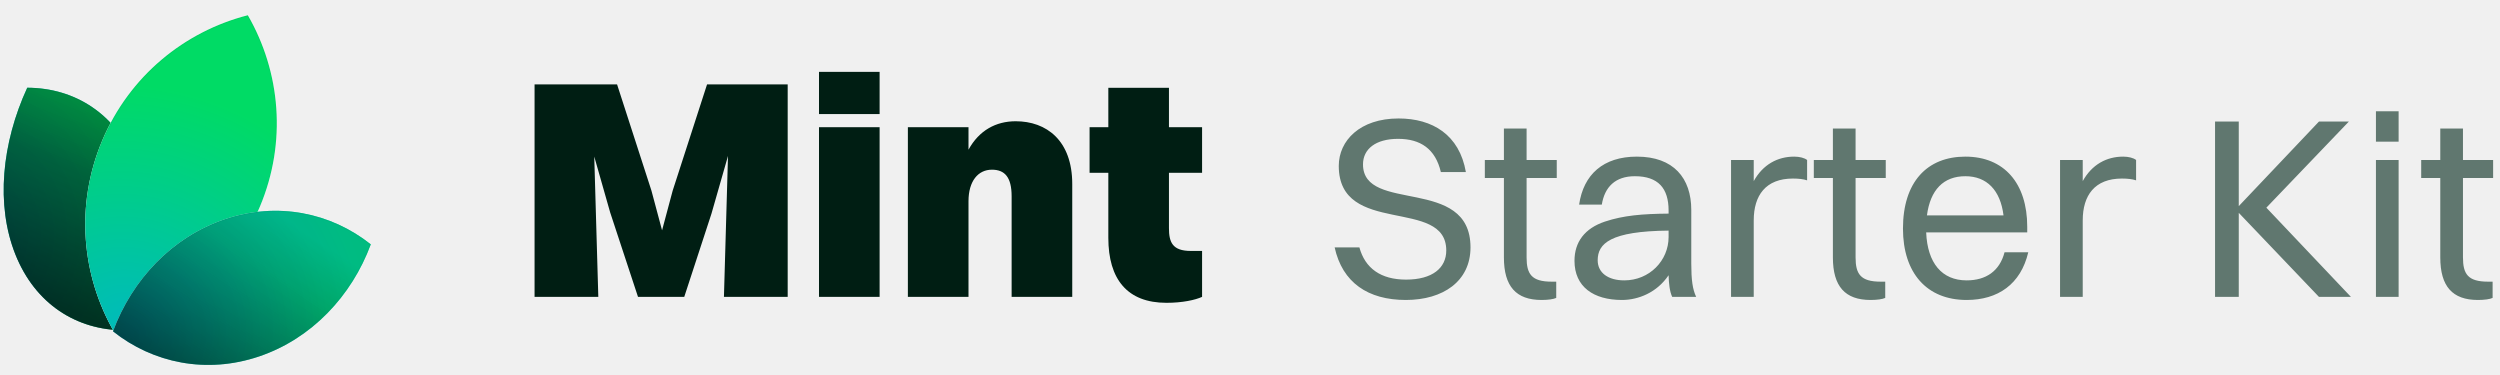
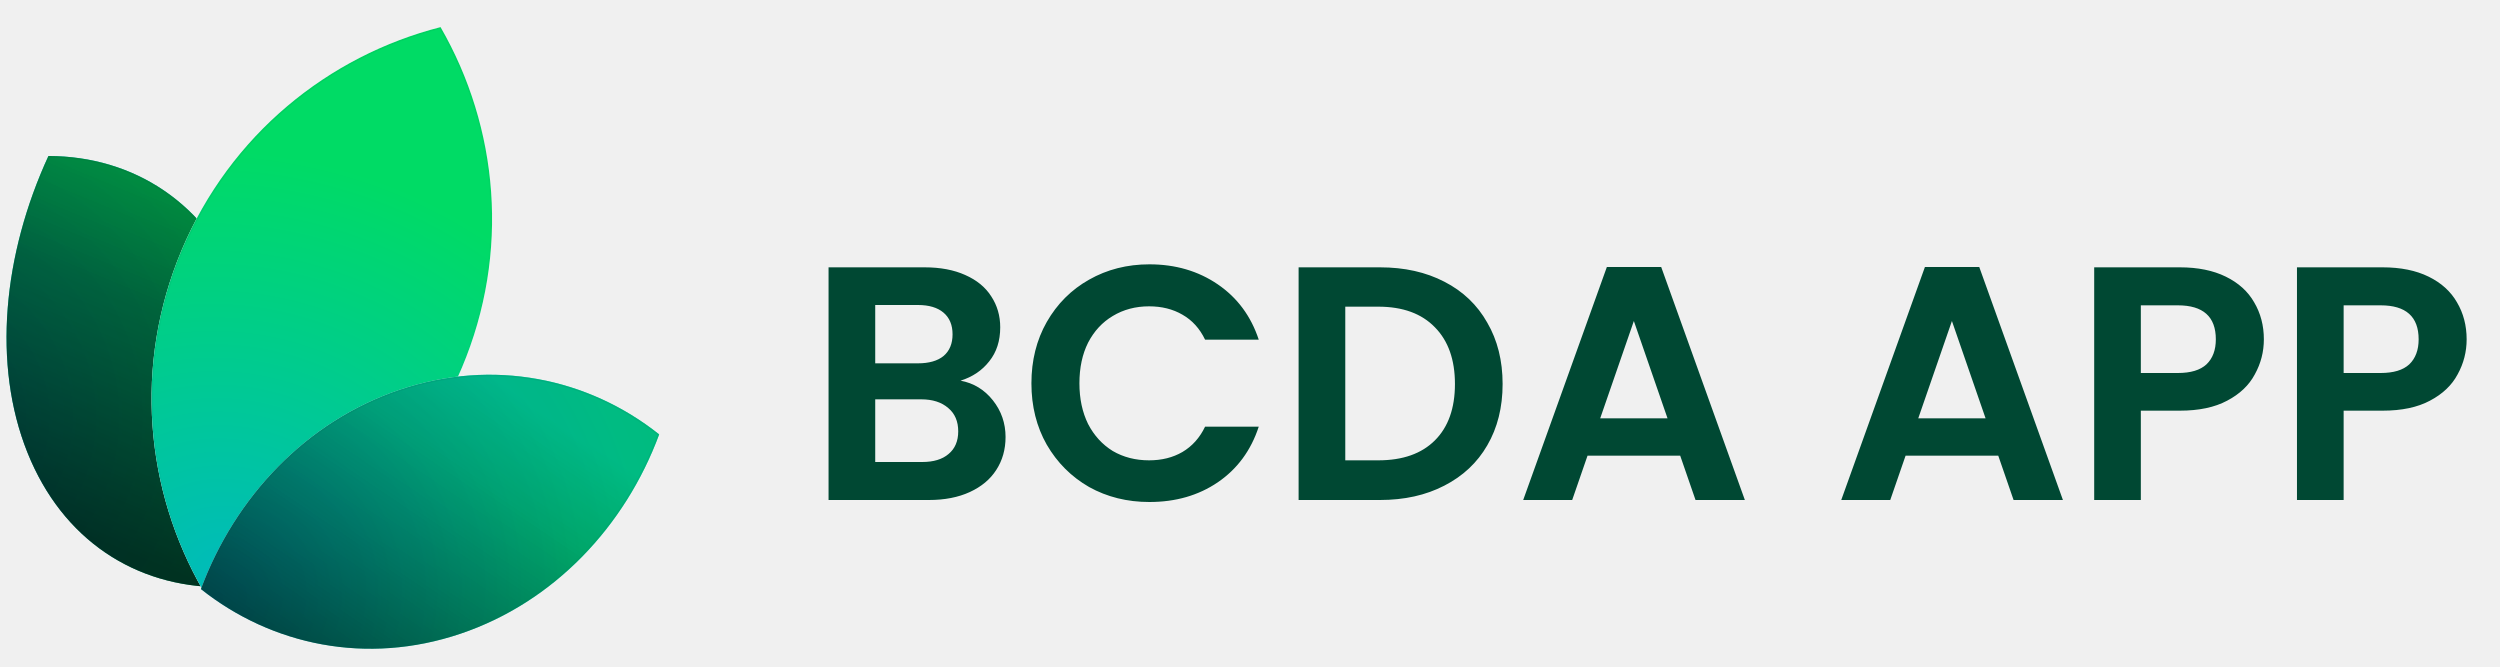
- <svg xmlns="http://www.w3.org/2000/svg" width="160" height="24" viewBox="0 0 160 24" fill="none">
-   <path d="M7.953 21.139C4.896 21.13 2.255 19.458 0.987 16.29C-0.28 13.121 0.109 9.163 1.744 5.615C4.801 5.624 7.442 7.296 8.71 10.465C9.977 13.633 9.588 17.591 7.953 21.139Z" fill="white" />
-   <path d="M7.953 21.139C4.896 21.13 2.255 19.458 0.987 16.29C-0.28 13.121 0.109 9.163 1.744 5.615C4.801 5.624 7.442 7.296 8.71 10.465C9.977 13.633 9.588 17.591 7.953 21.139Z" fill="url(#paint0_radial_115_86)" />
-   <path d="M7.953 21.139C4.896 21.13 2.255 19.458 0.987 16.29C-0.28 13.121 0.109 9.163 1.744 5.615C4.801 5.624 7.442 7.296 8.71 10.465C9.977 13.633 9.588 17.591 7.953 21.139Z" fill="black" fill-opacity="0.5" style="mix-blend-mode:hard-light" />
-   <path d="M7.953 21.139C4.896 21.13 2.255 19.458 0.987 16.29C-0.28 13.121 0.109 9.163 1.744 5.615C4.801 5.624 7.442 7.296 8.71 10.465C9.977 13.633 9.588 17.591 7.953 21.139Z" fill="url(#paint1_linear_115_86)" fill-opacity="0.5" style="mix-blend-mode:hard-light" />
-   <path d="M7.935 21.111C4.897 21.096 2.274 19.431 1.013 16.279C-0.248 13.124 0.136 9.182 1.762 5.643C4.8 5.659 7.423 7.324 8.684 10.476C9.945 13.63 9.561 17.572 7.935 21.111Z" stroke="url(#paint2_linear_115_86)" stroke-opacity="0.05" stroke-width="0.056" />
-   <path d="M7.31 21.257C11.354 20.221 14.884 17.375 16.628 13.236C18.373 9.097 17.945 4.587 15.86 0.976C11.816 2.012 8.287 4.858 6.542 8.998C4.797 13.137 5.225 17.646 7.31 21.257Z" fill="white" />
-   <path d="M7.31 21.257C11.354 20.221 14.884 17.375 16.628 13.236C18.373 9.097 17.945 4.587 15.86 0.976C11.816 2.012 8.287 4.858 6.542 8.998C4.797 13.137 5.225 17.646 7.31 21.257Z" fill="url(#paint3_radial_115_86)" />
-   <path d="M16.602 13.225C14.864 17.349 11.351 20.187 7.324 21.225C5.253 17.624 4.829 13.132 6.568 9.009C8.306 4.885 11.819 2.047 15.846 1.009C17.918 4.61 18.341 9.101 16.602 13.225Z" stroke="url(#paint4_linear_115_86)" stroke-opacity="0.05" stroke-width="0.056" />
+ <svg xmlns="http://www.w3.org/2000/svg" width="90" height="24" viewBox="0 0 90 24" fill="none">
+   <path d="M7.953 21.139C4.896 21.13 2.255 19.458 0.987 16.289C-0.28 13.121 0.109 9.163 1.744 5.615C4.801 5.624 7.442 7.296 8.71 10.465C9.977 13.633 9.588 17.591 7.953 21.139Z" fill="white" />
+   <path d="M7.953 21.139C4.896 21.13 2.255 19.458 0.987 16.289C-0.28 13.121 0.109 9.163 1.744 5.615C4.801 5.624 7.442 7.296 8.71 10.465C9.977 13.633 9.588 17.591 7.953 21.139Z" fill="url(#paint0_radial_15_37)" />
+   <g style="mix-blend-mode:hard-light">
+     <path d="M7.953 21.139C4.896 21.13 2.255 19.458 0.987 16.289C-0.28 13.121 0.109 9.163 1.744 5.615C4.801 5.624 7.442 7.296 8.71 10.465C9.977 13.633 9.588 17.591 7.953 21.139Z" fill="black" fill-opacity="0.5" />
+   </g>
+   <path style="mix-blend-mode:hard-light" d="M7.953 21.139C4.896 21.13 2.255 19.458 0.987 16.289C-0.28 13.121 0.109 9.163 1.744 5.615C4.801 5.624 7.442 7.296 8.71 10.465C9.977 13.633 9.588 17.591 7.953 21.139Z" fill="url(#paint1_linear_15_37)" fill-opacity="0.5" />
+   <path d="M7.935 21.111C4.897 21.096 2.274 19.431 1.013 16.279C-0.248 13.124 0.136 9.182 1.762 5.643C4.8 5.659 7.423 7.324 8.684 10.476C9.945 13.63 9.561 17.572 7.935 21.111Z" stroke="url(#paint2_linear_15_37)" stroke-opacity="0.05" stroke-width="0.056" />
+   <path d="M7.31 21.257C11.354 20.221 14.884 17.375 16.628 13.236C18.373 9.097 17.945 4.588 15.86 0.976C11.816 2.012 8.287 4.858 6.542 8.998C4.797 13.137 5.225 17.646 7.31 21.257Z" fill="white" />
+   <path d="M7.31 21.257C11.354 20.221 14.884 17.375 16.628 13.236C18.373 9.097 17.945 4.588 15.86 0.976C11.816 2.012 8.287 4.858 6.542 8.998C4.797 13.137 5.225 17.646 7.31 21.257Z" fill="url(#paint3_radial_15_37)" />
+   <path d="M16.602 13.225C14.864 17.349 11.351 20.187 7.324 21.225C5.253 17.624 4.829 13.132 6.568 9.009C8.306 4.885 11.819 2.047 15.846 1.009C17.918 4.61 18.341 9.101 16.602 13.225Z" stroke="url(#paint4_linear_15_37)" stroke-opacity="0.05" stroke-width="0.056" />
  <path d="M7.234 21.207C9.789 23.237 13.21 23.951 16.577 22.814C19.944 21.677 22.506 18.945 23.73 15.638C21.175 13.608 17.754 12.894 14.387 14.031C11.02 15.168 8.458 17.901 7.234 21.207Z" fill="white" />
-   <path d="M7.234 21.207C9.789 23.237 13.21 23.951 16.577 22.814C19.944 21.677 22.506 18.945 23.73 15.638C21.175 13.608 17.754 12.894 14.387 14.031C11.02 15.168 8.458 17.901 7.234 21.207Z" fill="url(#paint5_radial_115_86)" />
-   <path d="M7.234 21.207C9.789 23.237 13.21 23.951 16.577 22.814C19.944 21.677 22.506 18.945 23.73 15.638C21.175 13.608 17.754 12.894 14.387 14.031C11.02 15.168 8.458 17.901 7.234 21.207Z" fill="black" fill-opacity="0.2" style="mix-blend-mode:hard-light" />
-   <path d="M7.234 21.207C9.789 23.237 13.21 23.951 16.577 22.814C19.944 21.677 22.506 18.945 23.73 15.638C21.175 13.608 17.754 12.894 14.387 14.031C11.02 15.168 8.458 17.901 7.234 21.207Z" fill="url(#paint6_linear_115_86)" fill-opacity="0.5" style="mix-blend-mode:hard-light" />
-   <path d="M16.568 22.787C13.218 23.918 9.814 23.212 7.267 21.198C8.492 17.907 11.044 15.189 14.396 14.058C17.747 12.927 21.15 13.633 23.697 15.648C22.472 18.938 19.92 21.656 16.568 22.787Z" stroke="url(#paint7_linear_115_86)" stroke-opacity="0.05" stroke-width="0.056" />
-   <path d="M34.212 19V5.4H39.492L41.692 12.2L42.372 14.74L43.052 12.2L45.252 5.4H50.412V19H46.332L46.592 9.98L45.532 13.68L43.792 19H40.832L39.052 13.6L38.032 10.02L38.292 19H34.212ZM52.416 7.3V4.6H56.295V7.3H52.416ZM52.416 19V8.14H56.295V19H52.416ZM58.104 19V8.14H61.984V9.58C62.664 8.34 63.744 7.76 65.004 7.76C66.964 7.76 68.624 8.98 68.624 11.78V19H64.744V12.56C64.744 11.34 64.304 10.86 63.484 10.86C62.604 10.86 61.984 11.58 61.984 12.88V19H58.104ZM70.933 15.22V11.06H69.733V8.14H70.933V5.62H74.813V8.14H76.933V11.06H74.813V14.6C74.813 15.5 75.033 16.06 76.213 16.06H76.933V19C76.493 19.2 75.673 19.38 74.653 19.38C72.153 19.38 70.933 17.88 70.933 15.22Z" fill="#001E13" />
-   <path d="M87.232 10.519C87.232 13.687 94.112 11.229 94.112 15.832C94.112 17.994 92.364 19.198 89.971 19.198C87.562 19.198 85.912 18.093 85.417 15.832H87.001C87.364 17.169 88.371 17.895 89.987 17.895C91.671 17.895 92.561 17.152 92.561 16.03C92.561 12.598 85.681 15.155 85.681 10.618C85.681 9.001 87.034 7.582 89.509 7.582C91.671 7.582 93.403 8.621 93.816 11.014H92.215C91.868 9.529 90.912 8.886 89.476 8.886C88.057 8.886 87.232 9.529 87.232 10.519ZM96.25 16.476V11.393H95.029V10.239H96.25V8.226H97.702V10.239H99.632V11.393H97.702V16.476C97.702 17.532 98.015 18.026 99.302 18.026H99.599V19.066C99.434 19.148 99.071 19.198 98.659 19.198C97.025 19.198 96.25 18.323 96.25 16.476ZM102.516 13.093H101.064C101.345 11.162 102.615 10.024 104.76 10.024C107.103 10.024 108.242 11.393 108.242 13.44V16.888C108.242 17.895 108.324 18.521 108.555 19H107.021C106.856 18.654 106.806 18.142 106.79 17.614C106.047 18.72 104.859 19.198 103.803 19.198C101.988 19.198 100.767 18.357 100.767 16.69C100.767 15.486 101.427 14.611 102.714 14.182C103.902 13.786 105.107 13.687 106.79 13.671V13.473C106.79 12.053 106.13 11.278 104.628 11.278C103.374 11.278 102.698 11.971 102.516 13.093ZM102.252 16.657C102.252 17.465 102.929 17.944 103.952 17.944C105.569 17.944 106.79 16.674 106.79 15.172V14.759C103.061 14.793 102.252 15.585 102.252 16.657ZM110.787 19V10.239H112.239V11.591C112.833 10.519 113.774 10.024 114.83 10.024C115.176 10.024 115.49 10.107 115.655 10.239V11.542C115.407 11.46 115.094 11.427 114.747 11.427C112.998 11.427 112.239 12.515 112.239 14.1V19H110.787ZM117.305 16.476V11.393H116.084V10.239H117.305V8.226H118.757V10.239H120.688V11.393H118.757V16.476C118.757 17.532 119.071 18.026 120.358 18.026H120.655V19.066C120.49 19.148 120.127 19.198 119.714 19.198C118.081 19.198 117.305 18.323 117.305 16.476ZM129.809 16.145C129.33 18.192 127.862 19.198 125.865 19.198C123.324 19.198 121.79 17.482 121.79 14.627C121.79 11.658 123.324 10.024 125.783 10.024C128.258 10.024 129.743 11.723 129.743 14.512V14.875H123.275C123.357 16.838 124.281 17.944 125.865 17.944C127.103 17.944 127.977 17.35 128.291 16.145H129.809ZM125.783 11.278C124.38 11.278 123.539 12.152 123.324 13.786H128.225C128.027 12.169 127.152 11.278 125.783 11.278ZM131.843 19V10.239H133.295V11.591C133.889 10.519 134.829 10.024 135.885 10.024C136.232 10.024 136.545 10.107 136.71 10.239V11.542C136.463 11.46 136.149 11.427 135.803 11.427C134.054 11.427 133.295 12.515 133.295 14.1V19H131.843ZM141.763 19V7.78H143.281V13.192L148.413 7.78H150.327L145.047 13.291L150.459 19H148.413L143.281 13.621V19H141.763ZM152.06 9.067V7.12H153.512V9.067H152.06ZM152.06 19V10.239H153.512V19H152.06ZM156.178 16.476V11.393H154.957V10.239H156.178V8.226H157.63V10.239H159.56V11.393H157.63V16.476C157.63 17.532 157.943 18.026 159.23 18.026H159.527V19.066C159.362 19.148 158.999 19.198 158.587 19.198C156.953 19.198 156.178 18.323 156.178 16.476Z" fill="#002719" fill-opacity="0.6" />
+   <path d="M7.234 21.207C9.789 23.237 13.21 23.951 16.577 22.814C19.944 21.677 22.506 18.945 23.73 15.638C21.175 13.608 17.754 12.894 14.387 14.031C11.02 15.168 8.458 17.901 7.234 21.207Z" fill="url(#paint5_radial_15_37)" />
+   <g style="mix-blend-mode:hard-light">
+     <path d="M7.234 21.207C9.789 23.237 13.21 23.951 16.577 22.814C19.944 21.677 22.506 18.945 23.73 15.638C21.175 13.608 17.754 12.894 14.387 14.031C11.02 15.168 8.458 17.901 7.234 21.207Z" fill="black" fill-opacity="0.2" />
+   </g>
+   <path style="mix-blend-mode:hard-light" d="M7.234 21.207C9.789 23.237 13.21 23.951 16.577 22.814C19.944 21.677 22.506 18.945 23.73 15.638C21.175 13.608 17.754 12.894 14.387 14.031C11.02 15.168 8.458 17.901 7.234 21.207Z" fill="url(#paint6_linear_15_37)" fill-opacity="0.5" />
+   <path d="M16.568 22.787C13.218 23.918 9.814 23.212 7.267 21.197C8.492 17.907 11.044 15.189 14.396 14.058C17.747 12.927 21.15 13.633 23.697 15.648C22.472 18.938 19.92 21.656 16.568 22.787Z" stroke="url(#paint7_linear_15_37)" stroke-opacity="0.05" stroke-width="0.056" />
+   <path d="M34.58 13.704C35.052 13.792 35.44 14.028 35.744 14.412C36.048 14.796 36.2 15.236 36.2 15.732C36.2 16.18 36.088 16.576 35.864 16.92C35.648 17.256 35.332 17.52 34.916 17.712C34.5 17.904 34.008 18 33.44 18H29.828V9.624H33.284C33.852 9.624 34.34 9.716 34.748 9.9C35.164 10.084 35.476 10.34 35.684 10.668C35.9 10.996 36.008 11.368 36.008 11.784C36.008 12.272 35.876 12.68 35.612 13.008C35.356 13.336 35.012 13.568 34.58 13.704ZM31.508 13.08H33.044C33.444 13.08 33.752 12.992 33.968 12.816C34.184 12.632 34.292 12.372 34.292 12.036C34.292 11.7 34.184 11.44 33.968 11.256C33.752 11.072 33.444 10.98 33.044 10.98H31.508V13.08ZM33.2 16.632C33.608 16.632 33.924 16.536 34.148 16.344C34.38 16.152 34.496 15.88 34.496 15.528C34.496 15.168 34.376 14.888 34.136 14.688C33.896 14.48 33.572 14.376 33.164 14.376H31.508V16.632H33.2ZM37.131 13.8C37.131 12.976 37.315 12.24 37.683 11.592C38.059 10.936 38.567 10.428 39.207 10.068C39.855 9.7 40.579 9.516 41.379 9.516C42.315 9.516 43.135 9.756 43.839 10.236C44.543 10.716 45.035 11.38 45.315 12.228H43.383C43.191 11.828 42.919 11.528 42.567 11.328C42.223 11.128 41.823 11.028 41.367 11.028C40.879 11.028 40.443 11.144 40.059 11.376C39.683 11.6 39.387 11.92 39.171 12.336C38.963 12.752 38.859 13.24 38.859 13.8C38.859 14.352 38.963 14.84 39.171 15.264C39.387 15.68 39.683 16.004 40.059 16.236C40.443 16.46 40.879 16.572 41.367 16.572C41.823 16.572 42.223 16.472 42.567 16.272C42.919 16.064 43.191 15.76 43.383 15.36H45.315C45.035 16.216 44.543 16.884 43.839 17.364C43.143 17.836 42.323 18.072 41.379 18.072C40.579 18.072 39.855 17.892 39.207 17.532C38.567 17.164 38.059 16.656 37.683 16.008C37.315 15.36 37.131 14.624 37.131 13.8ZM49.678 9.624C50.558 9.624 51.33 9.796 51.994 10.14C52.666 10.484 53.182 10.976 53.542 11.616C53.91 12.248 54.094 12.984 54.094 13.824C54.094 14.664 53.91 15.4 53.542 16.032C53.182 16.656 52.666 17.14 51.994 17.484C51.33 17.828 50.558 18 49.678 18H46.75V9.624H49.678ZM49.618 16.572C50.498 16.572 51.178 16.332 51.658 15.852C52.138 15.372 52.378 14.696 52.378 13.824C52.378 12.952 52.138 12.272 51.658 11.784C51.178 11.288 50.498 11.04 49.618 11.04H48.43V16.572H49.618ZM60.487 16.404H57.151L56.599 18H54.835L57.847 9.612H59.803L62.815 18H61.039L60.487 16.404ZM60.031 15.06L58.819 11.556L57.607 15.06H60.031ZM71.937 16.404H68.601L68.049 18H66.285L69.297 9.612H71.253L74.265 18H72.489L71.937 16.404ZM71.481 15.06L70.269 11.556L69.057 15.06H71.481ZM81.499 12.216C81.499 12.664 81.391 13.084 81.174 13.476C80.966 13.868 80.635 14.184 80.178 14.424C79.731 14.664 79.162 14.784 78.475 14.784H77.07V18H75.391V9.624H78.475C79.123 9.624 79.674 9.736 80.13 9.96C80.587 10.184 80.927 10.492 81.15 10.884C81.382 11.276 81.499 11.72 81.499 12.216ZM78.403 13.428C78.867 13.428 79.21 13.324 79.434 13.116C79.659 12.9 79.77 12.6 79.77 12.216C79.77 11.4 79.314 10.992 78.403 10.992H77.07V13.428H78.403ZM88.799 12.216C88.799 12.664 88.691 13.084 88.475 13.476C88.267 13.868 87.935 14.184 87.479 14.424C87.031 14.664 86.463 14.784 85.775 14.784H84.371V18H82.691V9.624H85.775C86.423 9.624 86.975 9.736 87.431 9.96C87.887 10.184 88.227 10.492 88.451 10.884C88.683 11.276 88.799 11.72 88.799 12.216ZM85.703 13.428C86.167 13.428 86.511 13.324 86.735 13.116C86.959 12.9 87.071 12.6 87.071 12.216C87.071 11.4 86.615 10.992 85.703 10.992H84.371V13.428H85.703Z" fill="#004833" />
  <defs>
-     <radialGradient id="paint0_radial_115_86" cx="0" cy="0" r="1" gradientUnits="userSpaceOnUse" gradientTransform="translate(-3.00503 15.023) rotate(-10.029) scale(17.9572 17.784)">
+     <radialGradient id="paint0_radial_15_37" cx="0" cy="0" r="1" gradientUnits="userSpaceOnUse" gradientTransform="translate(-3.00504 15.023) rotate(-10.029) scale(17.9572 17.784)">
      <stop stop-color="#00B0BB" />
      <stop offset="1" stop-color="#00DB65" />
    </radialGradient>
-     <linearGradient id="paint1_linear_115_86" x1="7.39" y1="4.813" x2="1.63" y2="18.689" gradientUnits="userSpaceOnUse">
+     <linearGradient id="paint1_linear_15_37" x1="7.39" y1="4.813" x2="1.63" y2="18.689" gradientUnits="userSpaceOnUse">
      <stop stop-color="#18E299" />
      <stop offset="1" />
    </linearGradient>
-     <linearGradient id="paint2_linear_115_86" x1="7.948" y1="8.016" x2="1.761" y2="18.746" gradientUnits="userSpaceOnUse">
+     <linearGradient id="paint2_linear_15_37" x1="7.948" y1="8.016" x2="1.761" y2="18.746" gradientUnits="userSpaceOnUse">
      <stop />
      <stop offset="1" stop-opacity="0" />
    </linearGradient>
-     <radialGradient id="paint3_radial_115_86" cx="0" cy="0" r="1" gradientUnits="userSpaceOnUse" gradientTransform="translate(8.11404 20.8822) rotate(-75.7542) scale(21.6246 23.7772)">
+     <radialGradient id="paint3_radial_15_37" cx="0" cy="0" r="1" gradientUnits="userSpaceOnUse" gradientTransform="translate(8.11404 20.8822) rotate(-75.7542) scale(21.6246 23.7772)">
      <stop stop-color="#00BBBB" />
      <stop offset="0.713" stop-color="#00DB65" />
    </radialGradient>
-     <linearGradient id="paint4_linear_115_86" x1="7.602" y1="5.871" x2="15.556" y2="16.372" gradientUnits="userSpaceOnUse">
+     <linearGradient id="paint4_linear_15_37" x1="7.602" y1="5.871" x2="15.556" y2="16.372" gradientUnits="userSpaceOnUse">
      <stop />
      <stop offset="1" stop-opacity="0" />
    </linearGradient>
-     <radialGradient id="paint5_radial_115_86" cx="0" cy="0" r="1" gradientUnits="userSpaceOnUse" gradientTransform="translate(7.84537 21.5181) rotate(-20.3525) scale(18.5603 17.32)">
+     <radialGradient id="paint5_radial_15_37" cx="0" cy="0" r="1" gradientUnits="userSpaceOnUse" gradientTransform="translate(7.84536 21.5181) rotate(-20.3525) scale(18.5603 17.32)">
      <stop stop-color="#00B0BB" />
      <stop offset="1" stop-color="#00DB65" />
    </radialGradient>
-     <linearGradient id="paint6_linear_115_86" x1="16.808" y1="13.007" x2="10.041" y2="22.994" gradientUnits="userSpaceOnUse">
+     <linearGradient id="paint6_linear_15_37" x1="16.808" y1="13.007" x2="10.041" y2="22.994" gradientUnits="userSpaceOnUse">
      <stop stop-color="#00B1BC" />
      <stop offset="1" />
    </linearGradient>
-     <linearGradient id="paint7_linear_115_86" x1="16.808" y1="13.007" x2="14.169" y2="23.841" gradientUnits="userSpaceOnUse">
+     <linearGradient id="paint7_linear_15_37" x1="16.808" y1="13.007" x2="14.169" y2="23.841" gradientUnits="userSpaceOnUse">
      <stop />
      <stop offset="1" stop-opacity="0" />
    </linearGradient>
  </defs>
</svg>
